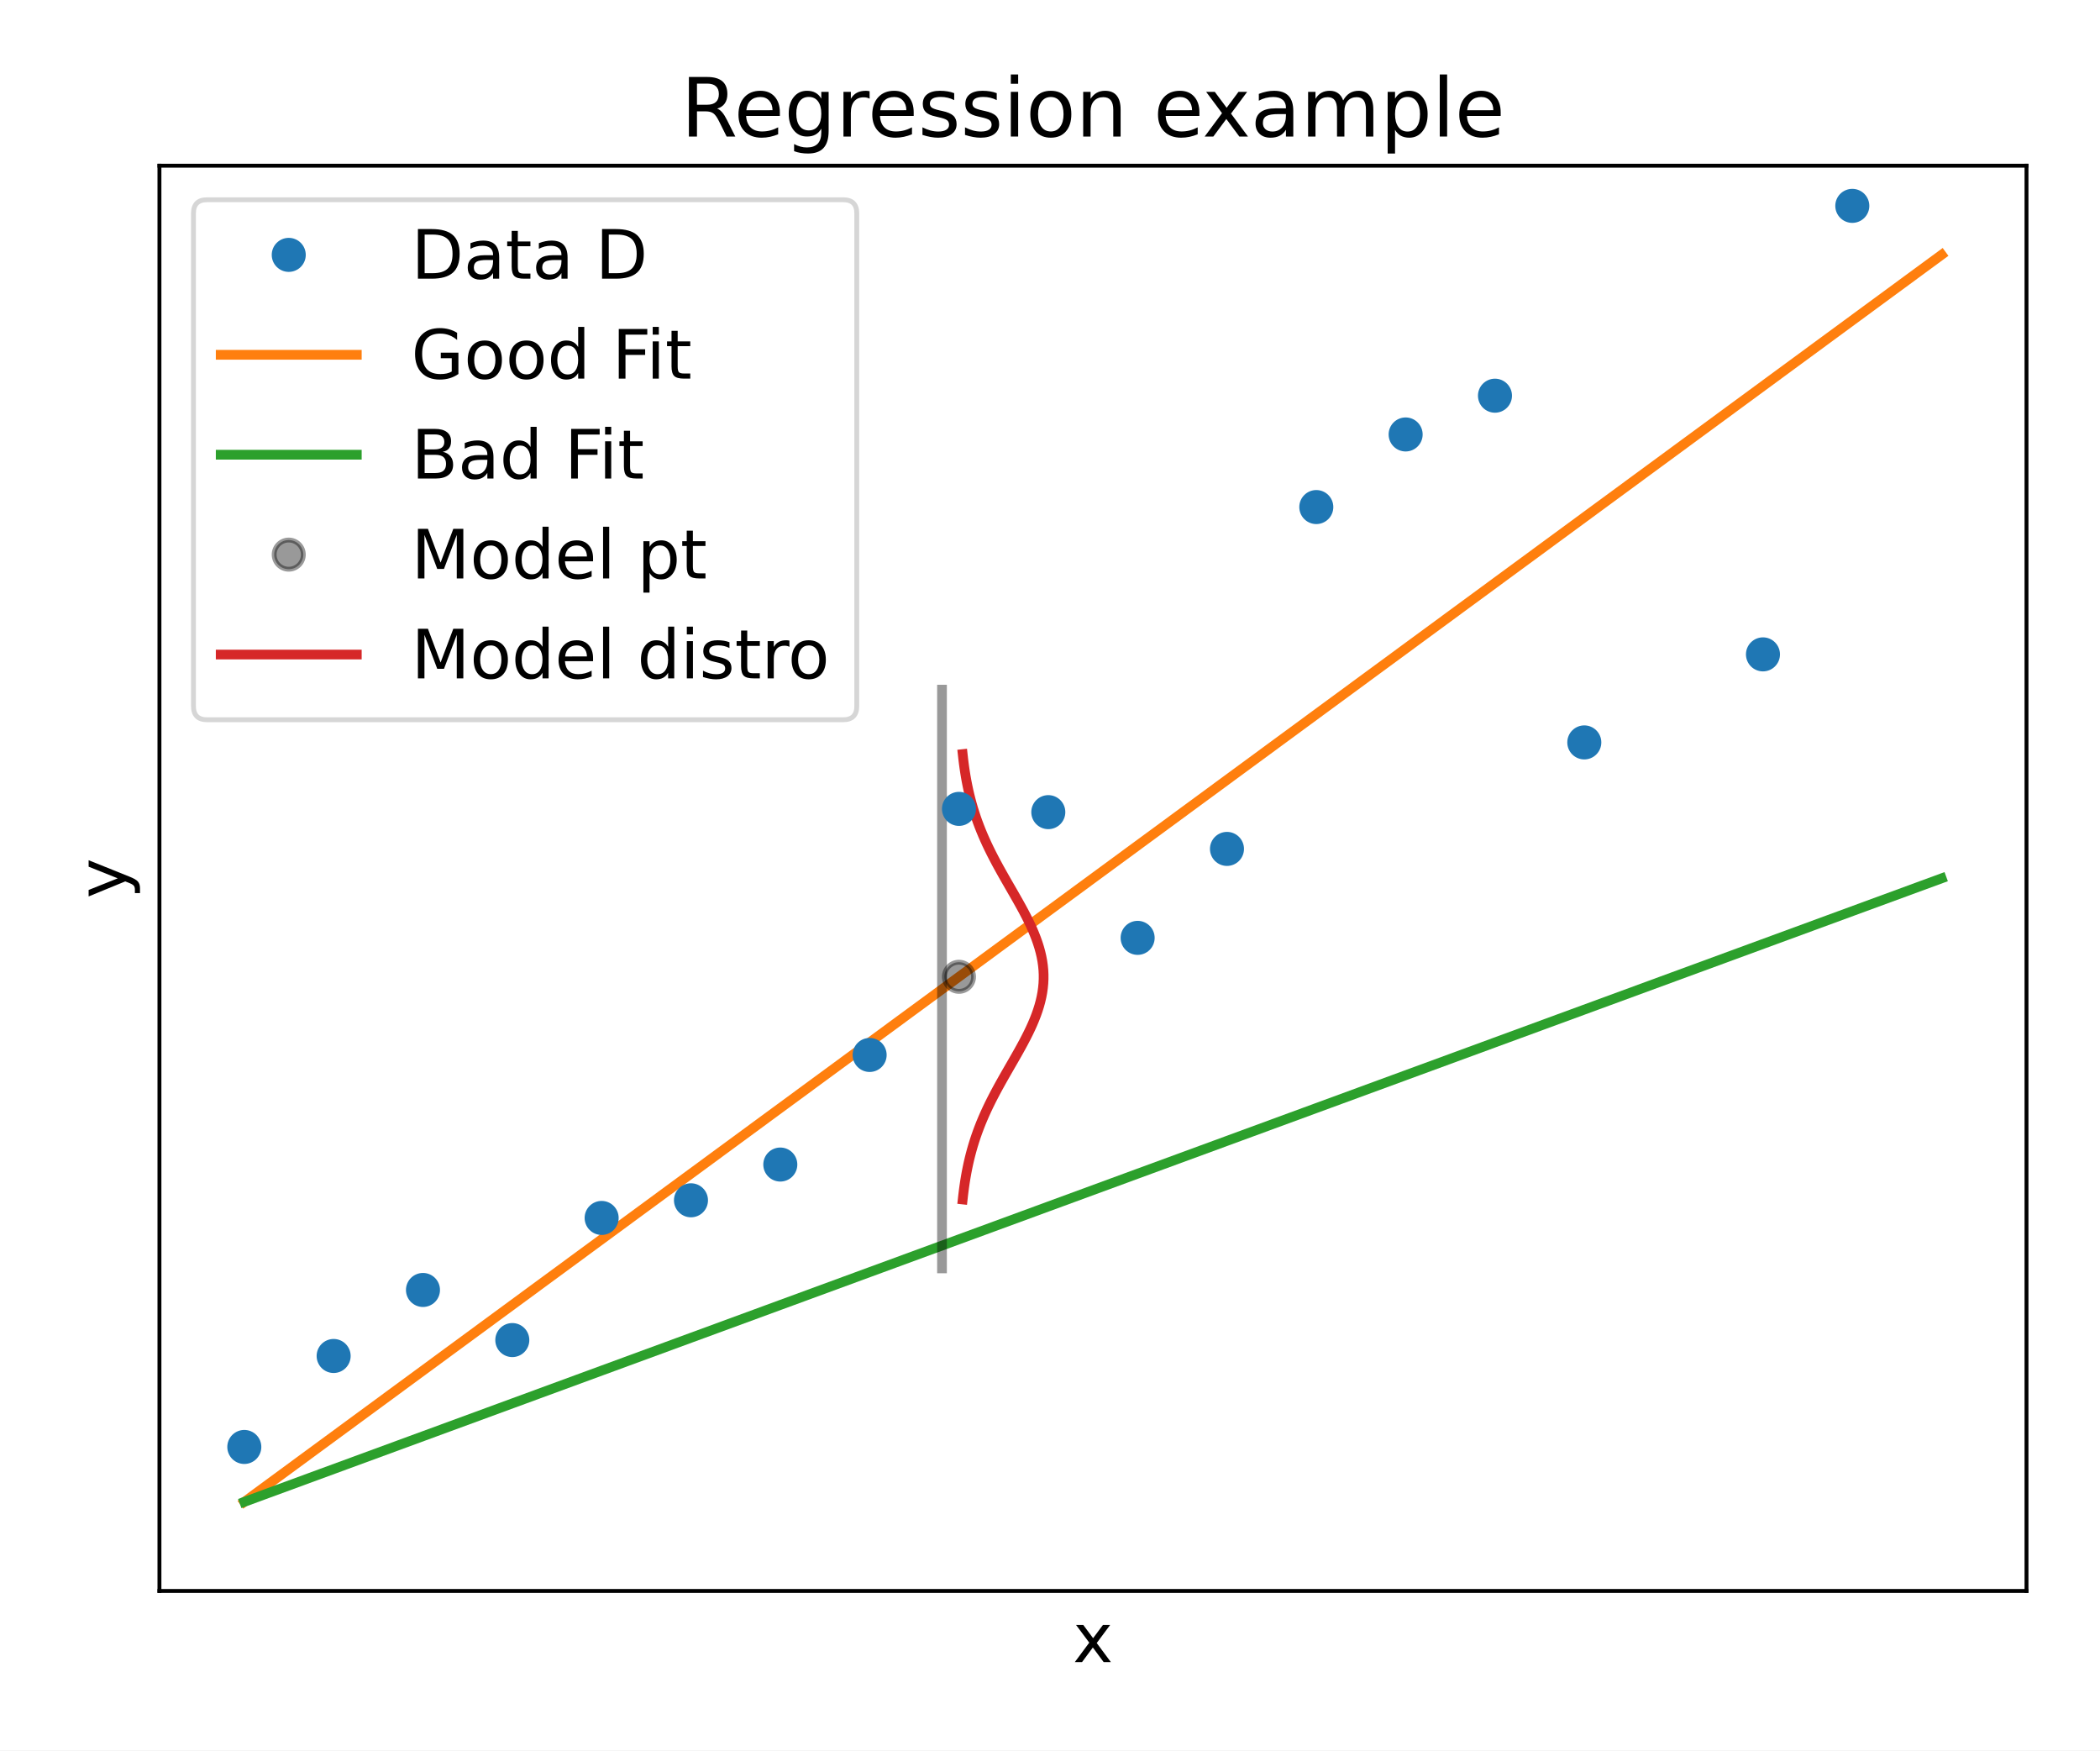
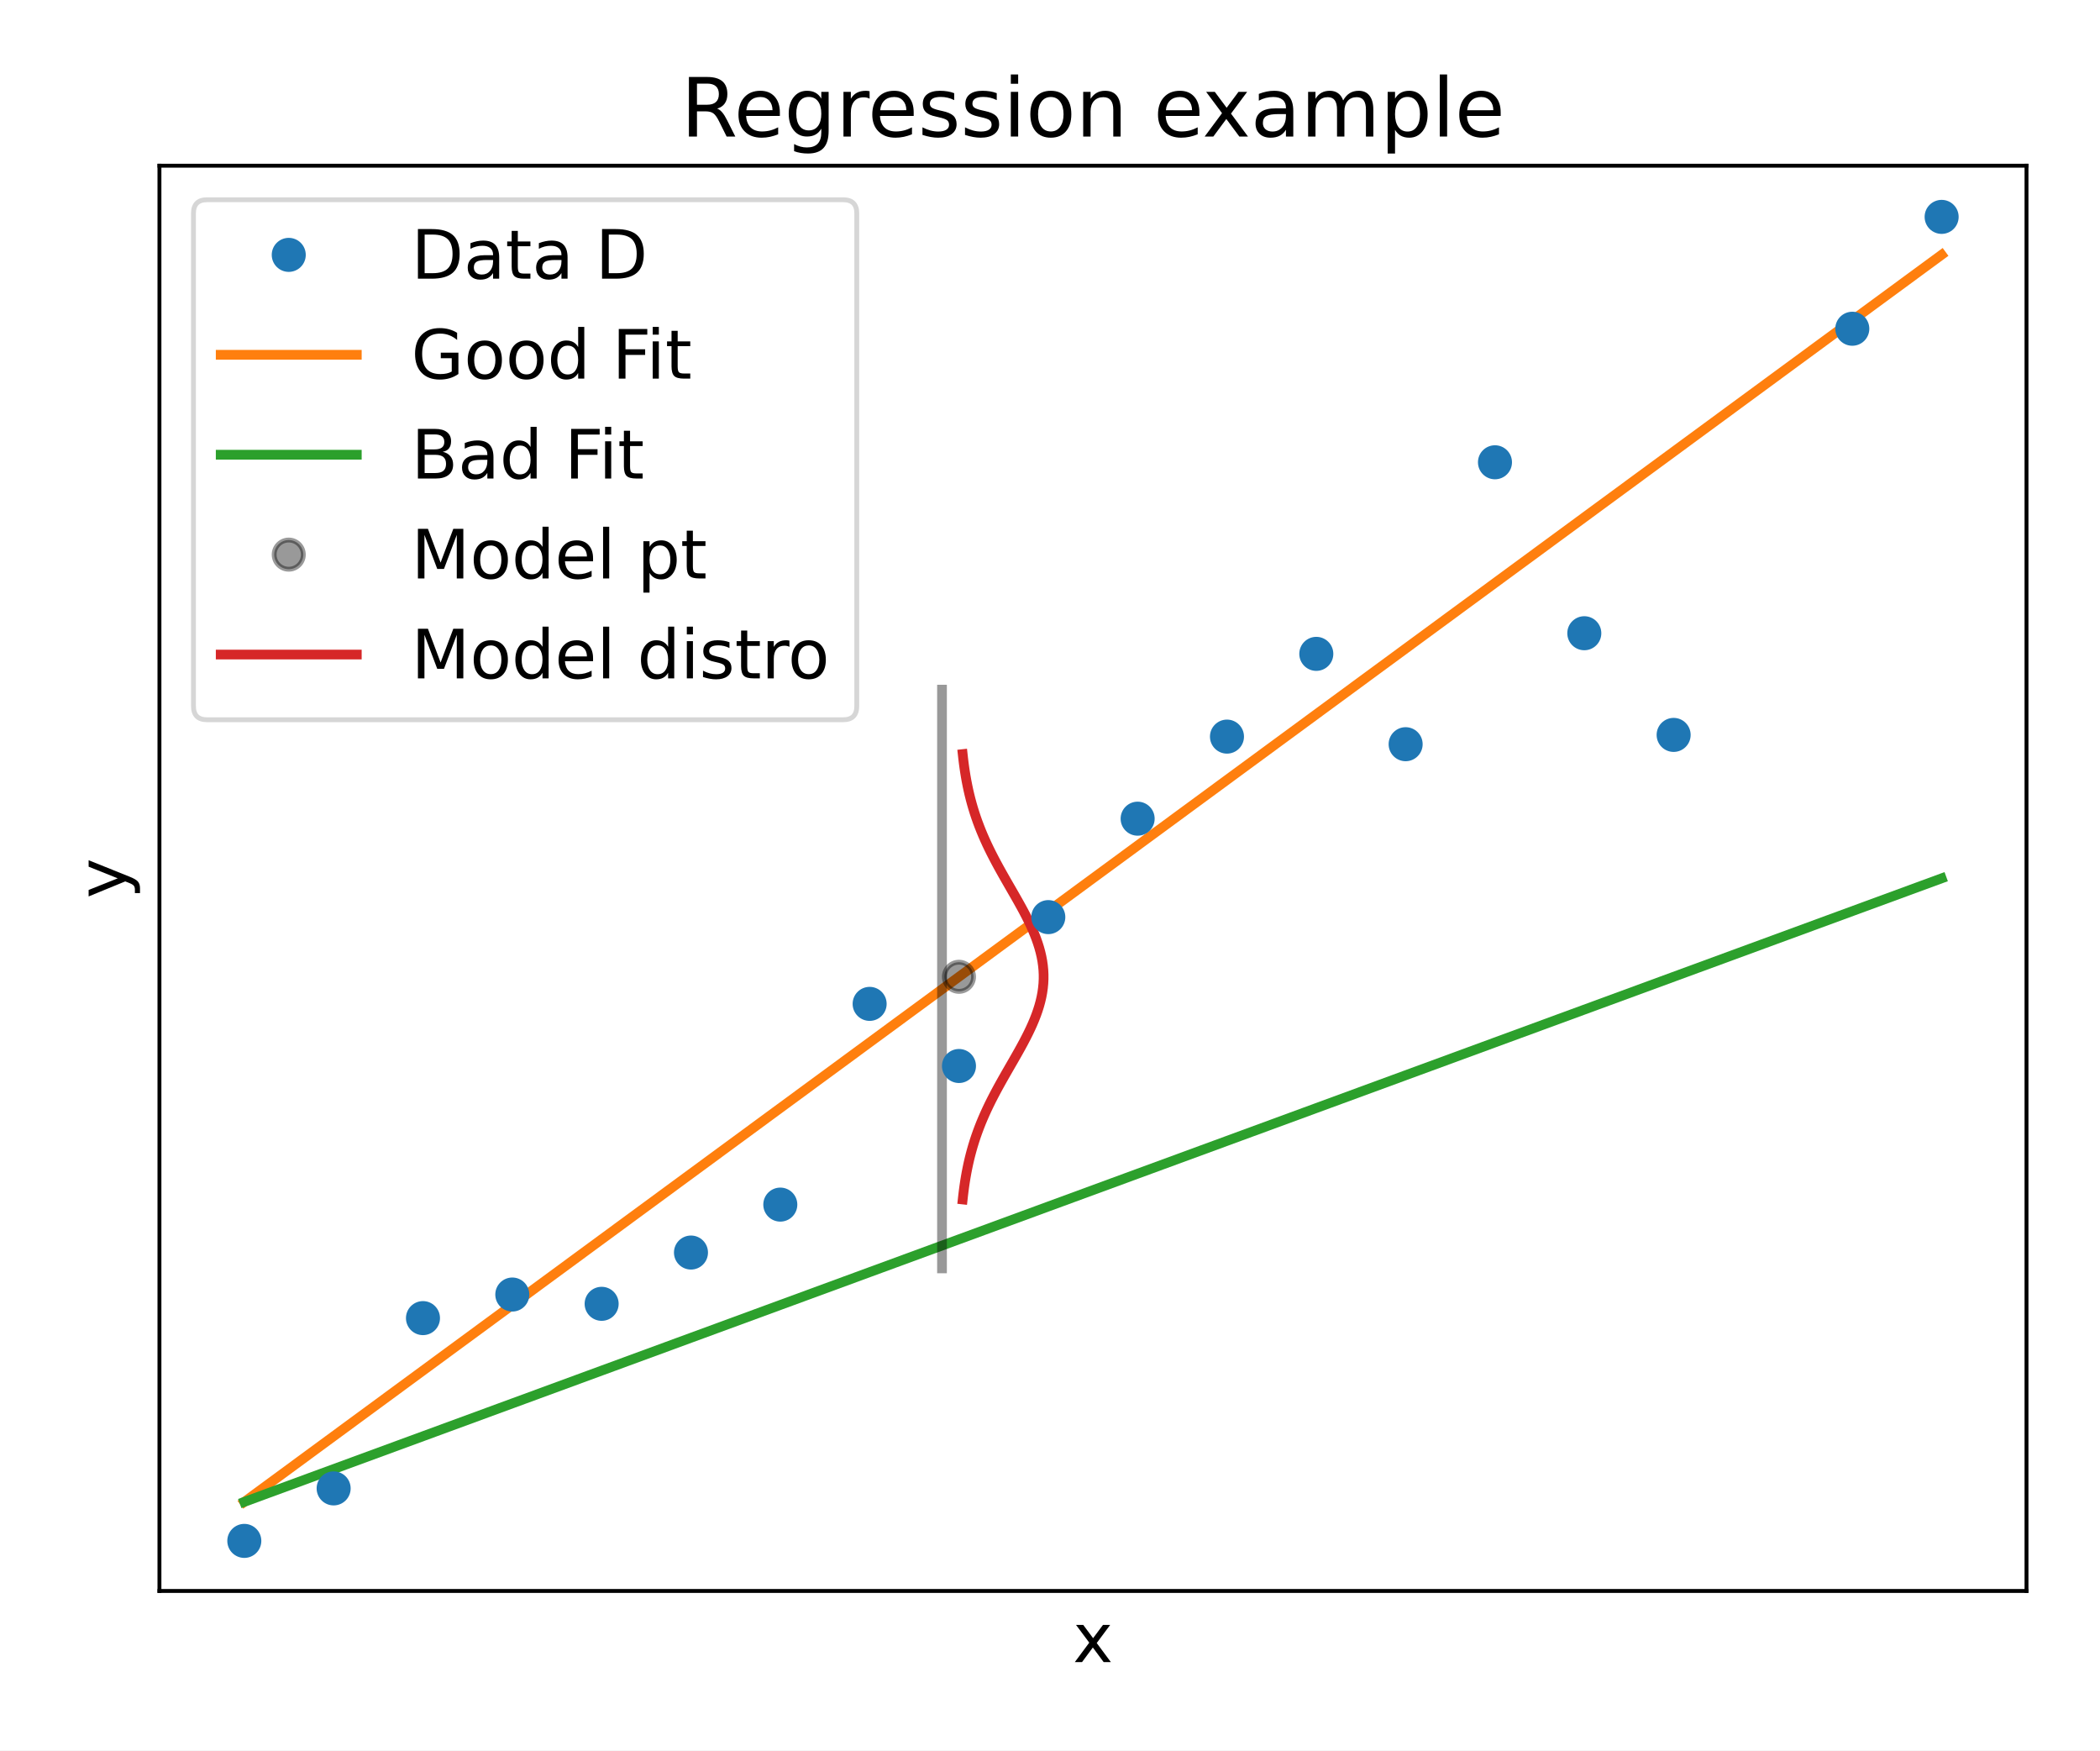
<svg xmlns="http://www.w3.org/2000/svg" xmlns:xlink="http://www.w3.org/1999/xlink" width="432pt" height="360pt" viewBox="0 0 432 360" version="1.1">
  <defs>
    <style type="text/css">*{stroke-linejoin: round; stroke-linecap: butt}</style>
  </defs>
  <g id="figure_1">
    <g id="patch_1">
      <path d="M 0 360  L 432 360  L 432 0  L 0 0  z " style="fill: #ffffff" />
    </g>
    <g id="axes_1">
      <g id="patch_2">
        <path d="M 32.8 327.2  L 416.88 327.2  L 416.88 34.08  L 32.8 34.08  z " style="fill: #ffffff" />
      </g>
      <g id="matplotlib.axis_1">
        <g id="text_1">
          <g transform="translate(220.6969 341.8378) scale(0.14 -0.14)">
            <defs>
              <path id="DejaVuSans-78" d="M 3513 3500  L 2247 1797  L 3578 0  L 2900 0  L 1881 1375  L 863 0  L 184 0  L 1544 1831  L 300 3500  L 978 3500  L 1906 2253  L 2834 3500  L 3513 3500  z " transform="scale(0.015625)" />
            </defs>
            <use xlink:href="#DejaVuSans-78" />
          </g>
        </g>
      </g>
      <g id="matplotlib.axis_2">
        <g id="text_2">
          <g transform="translate(25.88844 184.7831) rotate(-90) scale(0.14 -0.14)">
            <defs>
              <path id="DejaVuSans-79" d="M 2059 -325  Q 1816 -950 1584 -1140  Q 1353 -1331 966 -1331  L 506 -1331  L 506 -850  L 844 -850  Q 1081 -850 1212 -737  Q 1344 -625 1503 -206  L 1606 56  L 191 3500  L 800 3500  L 1894 763  L 2988 3500  L 3597 3500  L 2059 -325  z " transform="scale(0.015625)" />
            </defs>
            <use xlink:href="#DejaVuSans-79" />
          </g>
        </g>
      </g>
      <g id="line2d_1">
-         <path d="M 50.258 308.88  L 68.635 295.381  L 87.012 281.882  L 105.389 268.383  L 123.766 254.884  L 142.143 241.385  L 160.52 227.886  L 178.897 214.387  L 197.274 200.888  L 215.651 187.389  L 234.029 173.891  L 252.406 160.392  L 270.783 146.893  L 289.16 133.394  L 307.537 119.895  L 325.914 106.396  L 344.291 92.897  L 362.668 79.398  L 381.045 65.899  L 399.422 52.4  " clip-path="url(#p30b7a5d3d4)" style="fill: none; stroke: #ff7f0e; stroke-width: 2; stroke-linecap: square" />
+         <path d="M 50.258 308.88  L 68.635 295.381  L 87.012 281.882  L 105.389 268.383  L 123.766 254.884  L 142.143 241.385  L 160.52 227.886  L 178.897 214.387  L 197.274 200.888  L 215.651 187.389  L 234.029 173.891  L 252.406 160.392  L 270.783 146.893  L 289.16 133.394  L 307.537 119.895  L 325.914 106.396  L 344.291 92.897  L 362.668 79.398  L 381.045 65.899  L 399.422 52.4  " clip-path="url(#p1252fed9e7)" style="fill: none; stroke: #ff7f0e; stroke-width: 2; stroke-linecap: square" />
      </g>
      <g id="line2d_2">
-         <path d="M 50.258 308.88  L 68.635 302.131  L 87.012 295.381  L 105.389 288.632  L 123.766 281.882  L 142.143 275.133  L 160.52 268.383  L 178.897 261.634  L 197.274 254.884  L 215.651 248.135  L 234.029 241.385  L 252.406 234.636  L 270.783 227.886  L 289.16 221.137  L 307.537 214.387  L 325.914 207.638  L 344.291 200.888  L 362.668 194.139  L 381.045 187.389  L 399.422 180.64  " clip-path="url(#p30b7a5d3d4)" style="fill: none; stroke: #2ca02c; stroke-width: 2; stroke-linecap: square" />
+         <path d="M 50.258 308.88  L 68.635 302.131  L 87.012 295.381  L 105.389 288.632  L 123.766 281.882  L 142.143 275.133  L 160.52 268.383  L 178.897 261.634  L 197.274 254.884  L 215.651 248.135  L 234.029 241.385  L 252.406 234.636  L 270.783 227.886  L 289.16 221.137  L 307.537 214.387  L 325.914 207.638  L 344.291 200.888  L 362.668 194.139  L 381.045 187.389  L 399.422 180.64  " clip-path="url(#p1252fed9e7)" style="fill: none; stroke: #2ca02c; stroke-width: 2; stroke-linecap: square" />
      </g>
      <g id="line2d_3">
        <defs>
-           <path id="m4fa42c30bc" d="M 0 3  C 0.796 3 1.559 2.684 2.121 2.121  C 2.684 1.559 3 0.796 3 0  C 3 -0.796 2.684 -1.559 2.121 -2.121  C 1.559 -2.684 0.796 -3 0 -3  C -0.796 -3 -1.559 -2.684 -2.121 -2.121  C -2.684 -1.559 -3 -0.796 -3 0  C -3 0.796 -2.684 1.559 -2.121 2.121  C -1.559 2.684 -0.796 3 0 3  z " style="stroke: #000000; stroke-opacity: 0.4" />
+           <path id="me1456f3c6a" d="M 0 3  C 0.796 3 1.559 2.684 2.121 2.121  C 2.684 1.559 3 0.796 3 0  C 3 -0.796 2.684 -1.559 2.121 -2.121  C 1.559 -2.684 0.796 -3 0 -3  C -0.796 -3 -1.559 -2.684 -2.121 -2.121  C -2.684 -1.559 -3 -0.796 -3 0  C -3 0.796 -2.684 1.559 -2.121 2.121  C -1.559 2.684 -0.796 3 0 3  z " style="stroke: #000000; stroke-opacity: 0.4" />
        </defs>
-         <g clip-path="url(#p30b7a5d3d4)">
-           <use xlink:href="#m4fa42c30bc" x="197.274" y="200.888" style="fill-opacity: 0.4; stroke: #000000; stroke-opacity: 0.4" />
+         <g clip-path="url(#p1252fed9e7)">
+           <use xlink:href="#me1456f3c6a" x="197.274" y="200.888" style="fill-opacity: 0.4; stroke: #000000; stroke-opacity: 0.4" />
        </g>
      </g>
      <g id="line2d_4">
-         <path d="M 193.783 260.862  L 193.783 141.83  " clip-path="url(#p30b7a5d3d4)" style="fill: none; stroke: #000000; stroke-opacity: 0.4; stroke-width: 2; stroke-linecap: square" />
+         <path d="M 193.783 260.862  L 193.783 141.83  " clip-path="url(#p1252fed9e7)" style="fill: none; stroke: #000000; stroke-opacity: 0.4; stroke-width: 2; stroke-linecap: square" />
      </g>
      <g id="line2d_5">
-         <path d="M 198.039 246.688  L 198.141 245.763  L 198.254 244.838  L 198.379 243.913  L 198.517 242.987  L 198.668 242.062  L 198.833 241.137  L 199.014 240.212  L 199.21 239.286  L 199.424 238.361  L 199.655 237.436  L 199.904 236.511  L 200.171 235.585  L 200.458 234.66  L 200.764 233.735  L 201.09 232.81  L 201.436 231.884  L 201.801 230.959  L 202.186 230.034  L 202.591 229.109  L 203.013 228.183  L 203.454 227.258  L 203.911 226.333  L 204.385 225.408  L 204.872 224.482  L 205.372 223.557  L 205.884 222.632  L 206.404 221.707  L 206.931 220.781  L 207.462 219.856  L 207.995 218.931  L 208.528 218.006  L 209.056 217.08  L 209.579 216.155  L 210.091 215.23  L 210.591 214.305  L 211.075 213.379  L 211.54 212.454  L 211.984 211.529  L 212.402 210.604  L 212.793 209.678  L 213.154 208.753  L 213.481 207.828  L 213.773 206.903  L 214.028 205.977  L 214.243 205.052  L 214.417 204.127  L 214.548 203.202  L 214.637 202.276  L 214.681 201.351  L 214.681 200.426  L 214.637 199.501  L 214.548 198.575  L 214.417 197.65  L 214.243 196.725  L 214.028 195.8  L 213.773 194.874  L 213.481 193.949  L 213.154 193.024  L 212.793 192.099  L 212.402 191.173  L 211.984 190.248  L 211.54 189.323  L 211.075 188.398  L 210.591 187.472  L 210.091 186.547  L 209.579 185.622  L 209.056 184.697  L 208.528 183.771  L 207.995 182.846  L 207.462 181.921  L 206.931 180.995  L 206.404 180.07  L 205.884 179.145  L 205.372 178.22  L 204.872 177.294  L 204.385 176.369  L 203.911 175.444  L 203.454 174.519  L 203.013 173.593  L 202.591 172.668  L 202.186 171.743  L 201.801 170.818  L 201.436 169.892  L 201.09 168.967  L 200.764 168.042  L 200.458 167.117  L 200.171 166.191  L 199.904 165.266  L 199.655 164.341  L 199.424 163.416  L 199.21 162.49  L 199.014 161.565  L 198.833 160.64  L 198.668 159.715  L 198.517 158.789  L 198.379 157.864  L 198.254 156.939  L 198.141 156.014  L 198.039 155.088  " clip-path="url(#p30b7a5d3d4)" style="fill: none; stroke: #d62728; stroke-width: 2; stroke-linecap: square" />
+         <path d="M 198.039 246.688  L 198.141 245.763  L 198.254 244.838  L 198.379 243.913  L 198.517 242.987  L 198.668 242.062  L 198.833 241.137  L 199.014 240.212  L 199.21 239.286  L 199.424 238.361  L 199.655 237.436  L 199.904 236.511  L 200.171 235.585  L 200.458 234.66  L 200.764 233.735  L 201.09 232.81  L 201.436 231.884  L 201.801 230.959  L 202.186 230.034  L 202.591 229.109  L 203.013 228.183  L 203.454 227.258  L 203.911 226.333  L 204.385 225.408  L 204.872 224.482  L 205.372 223.557  L 205.884 222.632  L 206.404 221.707  L 206.931 220.781  L 207.462 219.856  L 207.995 218.931  L 208.528 218.006  L 209.056 217.08  L 209.579 216.155  L 210.091 215.23  L 210.591 214.305  L 211.075 213.379  L 211.54 212.454  L 211.984 211.529  L 212.402 210.604  L 212.793 209.678  L 213.154 208.753  L 213.481 207.828  L 213.773 206.903  L 214.028 205.977  L 214.243 205.052  L 214.417 204.127  L 214.548 203.202  L 214.637 202.276  L 214.681 201.351  L 214.681 200.426  L 214.637 199.501  L 214.548 198.575  L 214.417 197.65  L 214.243 196.725  L 214.028 195.8  L 213.773 194.874  L 213.481 193.949  L 213.154 193.024  L 212.793 192.099  L 212.402 191.173  L 211.984 190.248  L 211.54 189.323  L 211.075 188.398  L 210.591 187.472  L 210.091 186.547  L 209.579 185.622  L 209.056 184.697  L 208.528 183.771  L 207.995 182.846  L 207.462 181.921  L 206.931 180.995  L 206.404 180.07  L 205.884 179.145  L 205.372 178.22  L 204.872 177.294  L 204.385 176.369  L 203.911 175.444  L 203.454 174.519  L 203.013 173.593  L 202.591 172.668  L 202.186 171.743  L 201.801 170.818  L 201.436 169.892  L 201.09 168.967  L 200.764 168.042  L 200.458 167.117  L 200.171 166.191  L 199.904 165.266  L 199.655 164.341  L 199.424 163.416  L 199.21 162.49  L 199.014 161.565  L 198.833 160.64  L 198.668 159.715  L 198.517 158.789  L 198.379 157.864  L 198.254 156.939  L 198.141 156.014  L 198.039 155.088  " clip-path="url(#p1252fed9e7)" style="fill: none; stroke: #d62728; stroke-width: 2; stroke-linecap: square" />
      </g>
      <g id="patch_3">
        <path d="M 32.8 327.2  L 32.8 34.08  " style="fill: none; stroke: #000000; stroke-width: 0.8; stroke-linejoin: miter; stroke-linecap: square" />
      </g>
      <g id="patch_4">
        <path d="M 416.88 327.2  L 416.88 34.08  " style="fill: none; stroke: #000000; stroke-width: 0.8; stroke-linejoin: miter; stroke-linecap: square" />
      </g>
      <g id="patch_5">
        <path d="M 32.8 327.2  L 416.88 327.2  " style="fill: none; stroke: #000000; stroke-width: 0.8; stroke-linejoin: miter; stroke-linecap: square" />
      </g>
      <g id="patch_6">
        <path d="M 32.8 34.08  L 416.88 34.08  " style="fill: none; stroke: #000000; stroke-width: 0.8; stroke-linejoin: miter; stroke-linecap: square" />
      </g>
      <g id="text_3">
        <g transform="translate(140.0709 28.08) scale(0.168 -0.168)">
          <defs>
            <path id="DejaVuSans-52" d="M 2841 2188  Q 3044 2119 3236 1894  Q 3428 1669 3622 1275  L 4263 0  L 3584 0  L 2988 1197  Q 2756 1666 2539 1819  Q 2322 1972 1947 1972  L 1259 1972  L 1259 0  L 628 0  L 628 4666  L 2053 4666  Q 2853 4666 3247 4331  Q 3641 3997 3641 3322  Q 3641 2881 3436 2590  Q 3231 2300 2841 2188  z M 1259 4147  L 1259 2491  L 2053 2491  Q 2509 2491 2742 2702  Q 2975 2913 2975 3322  Q 2975 3731 2742 3939  Q 2509 4147 2053 4147  L 1259 4147  z " transform="scale(0.015625)" />
            <path id="DejaVuSans-65" d="M 3597 1894  L 3597 1613  L 953 1613  Q 991 1019 1311 708  Q 1631 397 2203 397  Q 2534 397 2845 478  Q 3156 559 3463 722  L 3463 178  Q 3153 47 2828 -22  Q 2503 -91 2169 -91  Q 1331 -91 842 396  Q 353 884 353 1716  Q 353 2575 817 3079  Q 1281 3584 2069 3584  Q 2775 3584 3186 3129  Q 3597 2675 3597 1894  z M 3022 2063  Q 3016 2534 2758 2815  Q 2500 3097 2075 3097  Q 1594 3097 1305 2825  Q 1016 2553 972 2059  L 3022 2063  z " transform="scale(0.015625)" />
            <path id="DejaVuSans-67" d="M 2906 1791  Q 2906 2416 2648 2759  Q 2391 3103 1925 3103  Q 1463 3103 1205 2759  Q 947 2416 947 1791  Q 947 1169 1205 825  Q 1463 481 1925 481  Q 2391 481 2648 825  Q 2906 1169 2906 1791  z M 3481 434  Q 3481 -459 3084 -895  Q 2688 -1331 1869 -1331  Q 1566 -1331 1297 -1286  Q 1028 -1241 775 -1147  L 775 -588  Q 1028 -725 1275 -790  Q 1522 -856 1778 -856  Q 2344 -856 2625 -561  Q 2906 -266 2906 331  L 2906 616  Q 2728 306 2450 153  Q 2172 0 1784 0  Q 1141 0 747 490  Q 353 981 353 1791  Q 353 2603 747 3093  Q 1141 3584 1784 3584  Q 2172 3584 2450 3431  Q 2728 3278 2906 2969  L 2906 3500  L 3481 3500  L 3481 434  z " transform="scale(0.015625)" />
            <path id="DejaVuSans-72" d="M 2631 2963  Q 2534 3019 2420 3045  Q 2306 3072 2169 3072  Q 1681 3072 1420 2755  Q 1159 2438 1159 1844  L 1159 0  L 581 0  L 581 3500  L 1159 3500  L 1159 2956  Q 1341 3275 1631 3429  Q 1922 3584 2338 3584  Q 2397 3584 2469 3576  Q 2541 3569 2628 3553  L 2631 2963  z " transform="scale(0.015625)" />
            <path id="DejaVuSans-73" d="M 2834 3397  L 2834 2853  Q 2591 2978 2328 3040  Q 2066 3103 1784 3103  Q 1356 3103 1142 2972  Q 928 2841 928 2578  Q 928 2378 1081 2264  Q 1234 2150 1697 2047  L 1894 2003  Q 2506 1872 2764 1633  Q 3022 1394 3022 966  Q 3022 478 2636 193  Q 2250 -91 1575 -91  Q 1294 -91 989 -36  Q 684 19 347 128  L 347 722  Q 666 556 975 473  Q 1284 391 1588 391  Q 1994 391 2212 530  Q 2431 669 2431 922  Q 2431 1156 2273 1281  Q 2116 1406 1581 1522  L 1381 1569  Q 847 1681 609 1914  Q 372 2147 372 2553  Q 372 3047 722 3315  Q 1072 3584 1716 3584  Q 2034 3584 2315 3537  Q 2597 3491 2834 3397  z " transform="scale(0.015625)" />
            <path id="DejaVuSans-69" d="M 603 3500  L 1178 3500  L 1178 0  L 603 0  L 603 3500  z M 603 4863  L 1178 4863  L 1178 4134  L 603 4134  L 603 4863  z " transform="scale(0.015625)" />
            <path id="DejaVuSans-6f" d="M 1959 3097  Q 1497 3097 1228 2736  Q 959 2375 959 1747  Q 959 1119 1226 758  Q 1494 397 1959 397  Q 2419 397 2687 759  Q 2956 1122 2956 1747  Q 2956 2369 2687 2733  Q 2419 3097 1959 3097  z M 1959 3584  Q 2709 3584 3137 3096  Q 3566 2609 3566 1747  Q 3566 888 3137 398  Q 2709 -91 1959 -91  Q 1206 -91 779 398  Q 353 888 353 1747  Q 353 2609 779 3096  Q 1206 3584 1959 3584  z " transform="scale(0.015625)" />
            <path id="DejaVuSans-6e" d="M 3513 2113  L 3513 0  L 2938 0  L 2938 2094  Q 2938 2591 2744 2837  Q 2550 3084 2163 3084  Q 1697 3084 1428 2787  Q 1159 2491 1159 1978  L 1159 0  L 581 0  L 581 3500  L 1159 3500  L 1159 2956  Q 1366 3272 1645 3428  Q 1925 3584 2291 3584  Q 2894 3584 3203 3211  Q 3513 2838 3513 2113  z " transform="scale(0.015625)" />
            <path id="DejaVuSans-20" transform="scale(0.015625)" />
            <path id="DejaVuSans-61" d="M 2194 1759  Q 1497 1759 1228 1600  Q 959 1441 959 1056  Q 959 750 1161 570  Q 1363 391 1709 391  Q 2188 391 2477 730  Q 2766 1069 2766 1631  L 2766 1759  L 2194 1759  z M 3341 1997  L 3341 0  L 2766 0  L 2766 531  Q 2569 213 2275 61  Q 1981 -91 1556 -91  Q 1019 -91 701 211  Q 384 513 384 1019  Q 384 1609 779 1909  Q 1175 2209 1959 2209  L 2766 2209  L 2766 2266  Q 2766 2663 2505 2880  Q 2244 3097 1772 3097  Q 1472 3097 1187 3025  Q 903 2953 641 2809  L 641 3341  Q 956 3463 1253 3523  Q 1550 3584 1831 3584  Q 2591 3584 2966 3190  Q 3341 2797 3341 1997  z " transform="scale(0.015625)" />
            <path id="DejaVuSans-6d" d="M 3328 2828  Q 3544 3216 3844 3400  Q 4144 3584 4550 3584  Q 5097 3584 5394 3201  Q 5691 2819 5691 2113  L 5691 0  L 5113 0  L 5113 2094  Q 5113 2597 4934 2840  Q 4756 3084 4391 3084  Q 3944 3084 3684 2787  Q 3425 2491 3425 1978  L 3425 0  L 2847 0  L 2847 2094  Q 2847 2600 2669 2842  Q 2491 3084 2119 3084  Q 1678 3084 1418 2786  Q 1159 2488 1159 1978  L 1159 0  L 581 0  L 581 3500  L 1159 3500  L 1159 2956  Q 1356 3278 1631 3431  Q 1906 3584 2284 3584  Q 2666 3584 2933 3390  Q 3200 3197 3328 2828  z " transform="scale(0.015625)" />
            <path id="DejaVuSans-70" d="M 1159 525  L 1159 -1331  L 581 -1331  L 581 3500  L 1159 3500  L 1159 2969  Q 1341 3281 1617 3432  Q 1894 3584 2278 3584  Q 2916 3584 3314 3078  Q 3713 2572 3713 1747  Q 3713 922 3314 415  Q 2916 -91 2278 -91  Q 1894 -91 1617 61  Q 1341 213 1159 525  z M 3116 1747  Q 3116 2381 2855 2742  Q 2594 3103 2138 3103  Q 1681 3103 1420 2742  Q 1159 2381 1159 1747  Q 1159 1113 1420 752  Q 1681 391 2138 391  Q 2594 391 2855 752  Q 3116 1113 3116 1747  z " transform="scale(0.015625)" />
            <path id="DejaVuSans-6c" d="M 603 4863  L 1178 4863  L 1178 0  L 603 0  L 603 4863  z " transform="scale(0.015625)" />
          </defs>
          <use xlink:href="#DejaVuSans-52" />
          <use xlink:href="#DejaVuSans-65" x="64.982" />
          <use xlink:href="#DejaVuSans-67" x="126.506" />
          <use xlink:href="#DejaVuSans-72" x="189.982" />
          <use xlink:href="#DejaVuSans-65" x="228.846" />
          <use xlink:href="#DejaVuSans-73" x="290.369" />
          <use xlink:href="#DejaVuSans-73" x="342.469" />
          <use xlink:href="#DejaVuSans-69" x="394.568" />
          <use xlink:href="#DejaVuSans-6f" x="422.352" />
          <use xlink:href="#DejaVuSans-6e" x="483.533" />
          <use xlink:href="#DejaVuSans-20" x="546.912" />
          <use xlink:href="#DejaVuSans-65" x="578.699" />
          <use xlink:href="#DejaVuSans-78" x="638.473" />
          <use xlink:href="#DejaVuSans-61" x="697.652" />
          <use xlink:href="#DejaVuSans-6d" x="758.932" />
          <use xlink:href="#DejaVuSans-70" x="856.344" />
          <use xlink:href="#DejaVuSans-6c" x="919.82" />
          <use xlink:href="#DejaVuSans-65" x="947.604" />
        </g>
      </g>
      <g id="legend_1">
        <g id="patch_7">
          <path d="M 42.6 148.027  L 173.452 148.027  Q 176.252 148.027 176.252 145.227  L 176.252 43.88  Q 176.252 41.08 173.452 41.08  L 42.6 41.08  Q 39.8 41.08 39.8 43.88  L 39.8 145.227  Q 39.8 148.027 42.6 148.027  z " style="fill: #ffffff; opacity: 0.8; stroke: #cccccc; stroke-linejoin: miter" />
        </g>
        <g id="line2d_6">
          <defs>
-             <path id="m58827e2ded" d="M 0 3  C 0.796 3 1.559 2.684 2.121 2.121  C 2.684 1.559 3 0.796 3 0  C 3 -0.796 2.684 -1.559 2.121 -2.121  C 1.559 -2.684 0.796 -3 0 -3  C -0.796 -3 -1.559 -2.684 -2.121 -2.121  C -2.684 -1.559 -3 -0.796 -3 0  C -3 0.796 -2.684 1.559 -2.121 2.121  C -1.559 2.684 -0.796 3 0 3  z " style="stroke: #1f77b4" />
+             <path id="m98bc7b9ff9" d="M 0 3  C 0.796 3 1.559 2.684 2.121 2.121  C 2.684 1.559 3 0.796 3 0  C 3 -0.796 2.684 -1.559 2.121 -2.121  C 1.559 -2.684 0.796 -3 0 -3  C -0.796 -3 -1.559 -2.684 -2.121 -2.121  C -2.684 -1.559 -3 -0.796 -3 0  C -3 0.796 -2.684 1.559 -2.121 2.121  C -1.559 2.684 -0.796 3 0 3  z " style="stroke: #1f77b4" />
          </defs>
          <g>
-             <use xlink:href="#m58827e2ded" x="59.4" y="52.418" style="fill: #1f77b4; stroke: #1f77b4" />
+             <use xlink:href="#m98bc7b9ff9" x="59.4" y="52.418" style="fill: #1f77b4; stroke: #1f77b4" />
          </g>
        </g>
        <g id="text_4">
          <g transform="translate(84.6 57.31781) scale(0.14 -0.14)">
            <defs>
              <path id="DejaVuSans-44" d="M 1259 4147  L 1259 519  L 2022 519  Q 2988 519 3436 956  Q 3884 1394 3884 2338  Q 3884 3275 3436 3711  Q 2988 4147 2022 4147  L 1259 4147  z M 628 4666  L 1925 4666  Q 3281 4666 3915 4102  Q 4550 3538 4550 2338  Q 4550 1131 3912 565  Q 3275 0 1925 0  L 628 0  L 628 4666  z " transform="scale(0.015625)" />
              <path id="DejaVuSans-74" d="M 1172 4494  L 1172 3500  L 2356 3500  L 2356 3053  L 1172 3053  L 1172 1153  Q 1172 725 1289 603  Q 1406 481 1766 481  L 2356 481  L 2356 0  L 1766 0  Q 1100 0 847 248  Q 594 497 594 1153  L 594 3053  L 172 3053  L 172 3500  L 594 3500  L 594 4494  L 1172 4494  z " transform="scale(0.015625)" />
            </defs>
            <use xlink:href="#DejaVuSans-44" />
            <use xlink:href="#DejaVuSans-61" x="77.002" />
            <use xlink:href="#DejaVuSans-74" x="138.281" />
            <use xlink:href="#DejaVuSans-61" x="177.49" />
            <use xlink:href="#DejaVuSans-20" x="238.77" />
            <use xlink:href="#DejaVuSans-44" x="270.557" />
          </g>
        </g>
        <g id="line2d_7">
          <path d="M 45.4 72.967  L 59.4 72.967  L 73.4 72.967  " style="fill: none; stroke: #ff7f0e; stroke-width: 2; stroke-linecap: square" />
        </g>
        <g id="text_5">
          <g transform="translate(84.6 77.86719) scale(0.14 -0.14)">
            <defs>
              <path id="DejaVuSans-47" d="M 3809 666  L 3809 1919  L 2778 1919  L 2778 2438  L 4434 2438  L 4434 434  Q 4069 175 3628 42  Q 3188 -91 2688 -91  Q 1594 -91 976 548  Q 359 1188 359 2328  Q 359 3472 976 4111  Q 1594 4750 2688 4750  Q 3144 4750 3555 4637  Q 3966 4525 4313 4306  L 4313 3634  Q 3963 3931 3569 4081  Q 3175 4231 2741 4231  Q 1884 4231 1454 3753  Q 1025 3275 1025 2328  Q 1025 1384 1454 906  Q 1884 428 2741 428  Q 3075 428 3337 486  Q 3600 544 3809 666  z " transform="scale(0.015625)" />
              <path id="DejaVuSans-64" d="M 2906 2969  L 2906 4863  L 3481 4863  L 3481 0  L 2906 0  L 2906 525  Q 2725 213 2448 61  Q 2172 -91 1784 -91  Q 1150 -91 751 415  Q 353 922 353 1747  Q 353 2572 751 3078  Q 1150 3584 1784 3584  Q 2172 3584 2448 3432  Q 2725 3281 2906 2969  z M 947 1747  Q 947 1113 1208 752  Q 1469 391 1925 391  Q 2381 391 2643 752  Q 2906 1113 2906 1747  Q 2906 2381 2643 2742  Q 2381 3103 1925 3103  Q 1469 3103 1208 2742  Q 947 2381 947 1747  z " transform="scale(0.015625)" />
              <path id="DejaVuSans-46" d="M 628 4666  L 3309 4666  L 3309 4134  L 1259 4134  L 1259 2759  L 3109 2759  L 3109 2228  L 1259 2228  L 1259 0  L 628 0  L 628 4666  z " transform="scale(0.015625)" />
            </defs>
            <use xlink:href="#DejaVuSans-47" />
            <use xlink:href="#DejaVuSans-6f" x="77.49" />
            <use xlink:href="#DejaVuSans-6f" x="138.672" />
            <use xlink:href="#DejaVuSans-64" x="199.854" />
            <use xlink:href="#DejaVuSans-20" x="263.33" />
            <use xlink:href="#DejaVuSans-46" x="295.117" />
            <use xlink:href="#DejaVuSans-69" x="345.387" />
            <use xlink:href="#DejaVuSans-74" x="373.17" />
          </g>
        </g>
        <g id="line2d_8">
          <path d="M 45.4 93.517  L 59.4 93.517  L 73.4 93.517  " style="fill: none; stroke: #2ca02c; stroke-width: 2; stroke-linecap: square" />
        </g>
        <g id="text_6">
          <g transform="translate(84.6 98.41656) scale(0.14 -0.14)">
            <defs>
              <path id="DejaVuSans-42" d="M 1259 2228  L 1259 519  L 2272 519  Q 2781 519 3026 730  Q 3272 941 3272 1375  Q 3272 1813 3026 2020  Q 2781 2228 2272 2228  L 1259 2228  z M 1259 4147  L 1259 2741  L 2194 2741  Q 2656 2741 2882 2914  Q 3109 3088 3109 3444  Q 3109 3797 2882 3972  Q 2656 4147 2194 4147  L 1259 4147  z M 628 4666  L 2241 4666  Q 2963 4666 3353 4366  Q 3744 4066 3744 3513  Q 3744 3084 3544 2831  Q 3344 2578 2956 2516  Q 3422 2416 3680 2098  Q 3938 1781 3938 1306  Q 3938 681 3513 340  Q 3088 0 2303 0  L 628 0  L 628 4666  z " transform="scale(0.015625)" />
            </defs>
            <use xlink:href="#DejaVuSans-42" />
            <use xlink:href="#DejaVuSans-61" x="68.604" />
            <use xlink:href="#DejaVuSans-64" x="129.883" />
            <use xlink:href="#DejaVuSans-20" x="193.359" />
            <use xlink:href="#DejaVuSans-46" x="225.146" />
            <use xlink:href="#DejaVuSans-69" x="275.416" />
            <use xlink:href="#DejaVuSans-74" x="303.199" />
          </g>
        </g>
        <g id="line2d_9">
          <g>
-             <use xlink:href="#m4fa42c30bc" x="59.4" y="114.066" style="fill-opacity: 0.4; stroke: #000000; stroke-opacity: 0.4" />
+             <use xlink:href="#me1456f3c6a" x="59.4" y="114.066" style="fill-opacity: 0.4; stroke: #000000; stroke-opacity: 0.4" />
          </g>
        </g>
        <g id="text_7">
          <g transform="translate(84.6 118.9659) scale(0.14 -0.14)">
            <defs>
              <path id="DejaVuSans-4d" d="M 628 4666  L 1569 4666  L 2759 1491  L 3956 4666  L 4897 4666  L 4897 0  L 4281 0  L 4281 4097  L 3078 897  L 2444 897  L 1241 4097  L 1241 0  L 628 0  L 628 4666  z " transform="scale(0.015625)" />
            </defs>
            <use xlink:href="#DejaVuSans-4d" />
            <use xlink:href="#DejaVuSans-6f" x="86.279" />
            <use xlink:href="#DejaVuSans-64" x="147.461" />
            <use xlink:href="#DejaVuSans-65" x="210.938" />
            <use xlink:href="#DejaVuSans-6c" x="272.461" />
            <use xlink:href="#DejaVuSans-20" x="300.244" />
            <use xlink:href="#DejaVuSans-70" x="332.031" />
            <use xlink:href="#DejaVuSans-74" x="395.508" />
          </g>
        </g>
        <g id="line2d_10">
          <path d="M 45.4 134.615  L 59.4 134.615  L 73.4 134.615  " style="fill: none; stroke: #d62728; stroke-width: 2; stroke-linecap: square" />
        </g>
        <g id="text_8">
          <g transform="translate(84.6 139.5153) scale(0.14 -0.14)">
            <use xlink:href="#DejaVuSans-4d" />
            <use xlink:href="#DejaVuSans-6f" x="86.279" />
            <use xlink:href="#DejaVuSans-64" x="147.461" />
            <use xlink:href="#DejaVuSans-65" x="210.938" />
            <use xlink:href="#DejaVuSans-6c" x="272.461" />
            <use xlink:href="#DejaVuSans-20" x="300.244" />
            <use xlink:href="#DejaVuSans-64" x="332.031" />
            <use xlink:href="#DejaVuSans-69" x="395.508" />
            <use xlink:href="#DejaVuSans-73" x="423.291" />
            <use xlink:href="#DejaVuSans-74" x="475.391" />
            <use xlink:href="#DejaVuSans-72" x="514.6" />
            <use xlink:href="#DejaVuSans-6f" x="553.463" />
          </g>
        </g>
      </g>
      <g id="line2d_11">
-         <g clip-path="url(#p30b7a5d3d4)">
-           <use xlink:href="#m58827e2ded" x="50.258" y="297.584" style="fill: #1f77b4; stroke: #1f77b4" />
-           <use xlink:href="#m58827e2ded" x="68.635" y="278.875" style="fill: #1f77b4; stroke: #1f77b4" />
-           <use xlink:href="#m58827e2ded" x="87.012" y="265.298" style="fill: #1f77b4; stroke: #1f77b4" />
-           <use xlink:href="#m58827e2ded" x="105.389" y="275.603" style="fill: #1f77b4; stroke: #1f77b4" />
-           <use xlink:href="#m58827e2ded" x="123.766" y="250.485" style="fill: #1f77b4; stroke: #1f77b4" />
-           <use xlink:href="#m58827e2ded" x="142.143" y="246.856" style="fill: #1f77b4; stroke: #1f77b4" />
-           <use xlink:href="#m58827e2ded" x="160.52" y="239.504" style="fill: #1f77b4; stroke: #1f77b4" />
-           <use xlink:href="#m58827e2ded" x="178.897" y="216.965" style="fill: #1f77b4; stroke: #1f77b4" />
-           <use xlink:href="#m58827e2ded" x="197.274" y="166.356" style="fill: #1f77b4; stroke: #1f77b4" />
-           <use xlink:href="#m58827e2ded" x="215.651" y="167.027" style="fill: #1f77b4; stroke: #1f77b4" />
-           <use xlink:href="#m58827e2ded" x="234.029" y="192.883" style="fill: #1f77b4; stroke: #1f77b4" />
-           <use xlink:href="#m58827e2ded" x="252.406" y="174.589" style="fill: #1f77b4; stroke: #1f77b4" />
-           <use xlink:href="#m58827e2ded" x="270.783" y="104.283" style="fill: #1f77b4; stroke: #1f77b4" />
-           <use xlink:href="#m58827e2ded" x="289.16" y="89.351" style="fill: #1f77b4; stroke: #1f77b4" />
-           <use xlink:href="#m58827e2ded" x="307.537" y="81.38" style="fill: #1f77b4; stroke: #1f77b4" />
-           <use xlink:href="#m58827e2ded" x="325.914" y="152.686" style="fill: #1f77b4; stroke: #1f77b4" />
-           <use xlink:href="#m58827e2ded" x="344.291" y="28.049" style="fill: #1f77b4; stroke: #1f77b4" />
-           <use xlink:href="#m58827e2ded" x="362.668" y="134.58" style="fill: #1f77b4; stroke: #1f77b4" />
-           <use xlink:href="#m58827e2ded" x="381.045" y="42.339" style="fill: #1f77b4; stroke: #1f77b4" />
-           <use xlink:href="#m58827e2ded" x="399.422" y="18.101" style="fill: #1f77b4; stroke: #1f77b4" />
+         <g clip-path="url(#p1252fed9e7)">
+           <use xlink:href="#m98bc7b9ff9" x="50.258" y="316.905" style="fill: #1f77b4; stroke: #1f77b4" />
+           <use xlink:href="#m98bc7b9ff9" x="68.635" y="306.108" style="fill: #1f77b4; stroke: #1f77b4" />
+           <use xlink:href="#m98bc7b9ff9" x="87.012" y="271.088" style="fill: #1f77b4; stroke: #1f77b4" />
+           <use xlink:href="#m98bc7b9ff9" x="105.389" y="266.237" style="fill: #1f77b4; stroke: #1f77b4" />
+           <use xlink:href="#m98bc7b9ff9" x="123.766" y="268.146" style="fill: #1f77b4; stroke: #1f77b4" />
+           <use xlink:href="#m98bc7b9ff9" x="142.143" y="257.602" style="fill: #1f77b4; stroke: #1f77b4" />
+           <use xlink:href="#m98bc7b9ff9" x="160.52" y="247.742" style="fill: #1f77b4; stroke: #1f77b4" />
+           <use xlink:href="#m98bc7b9ff9" x="178.897" y="206.46" style="fill: #1f77b4; stroke: #1f77b4" />
+           <use xlink:href="#m98bc7b9ff9" x="197.274" y="219.236" style="fill: #1f77b4; stroke: #1f77b4" />
+           <use xlink:href="#m98bc7b9ff9" x="215.651" y="188.616" style="fill: #1f77b4; stroke: #1f77b4" />
+           <use xlink:href="#m98bc7b9ff9" x="234.029" y="168.372" style="fill: #1f77b4; stroke: #1f77b4" />
+           <use xlink:href="#m98bc7b9ff9" x="252.406" y="151.493" style="fill: #1f77b4; stroke: #1f77b4" />
+           <use xlink:href="#m98bc7b9ff9" x="270.783" y="134.475" style="fill: #1f77b4; stroke: #1f77b4" />
+           <use xlink:href="#m98bc7b9ff9" x="289.16" y="153.055" style="fill: #1f77b4; stroke: #1f77b4" />
+           <use xlink:href="#m98bc7b9ff9" x="307.537" y="95.074" style="fill: #1f77b4; stroke: #1f77b4" />
+           <use xlink:href="#m98bc7b9ff9" x="325.914" y="130.232" style="fill: #1f77b4; stroke: #1f77b4" />
+           <use xlink:href="#m98bc7b9ff9" x="344.291" y="151.142" style="fill: #1f77b4; stroke: #1f77b4" />
+           <use xlink:href="#m98bc7b9ff9" x="362.668" y="25.019" style="fill: #1f77b4; stroke: #1f77b4" />
+           <use xlink:href="#m98bc7b9ff9" x="381.045" y="67.61" style="fill: #1f77b4; stroke: #1f77b4" />
+           <use xlink:href="#m98bc7b9ff9" x="399.422" y="44.604" style="fill: #1f77b4; stroke: #1f77b4" />
        </g>
      </g>
    </g>
  </g>
  <defs>
-     <clipPath id="p30b7a5d3d4">
+     <clipPath id="p1252fed9e7">
      <rect x="32.8" y="34.08" width="384.08" height="293.12" />
    </clipPath>
  </defs>
</svg>
